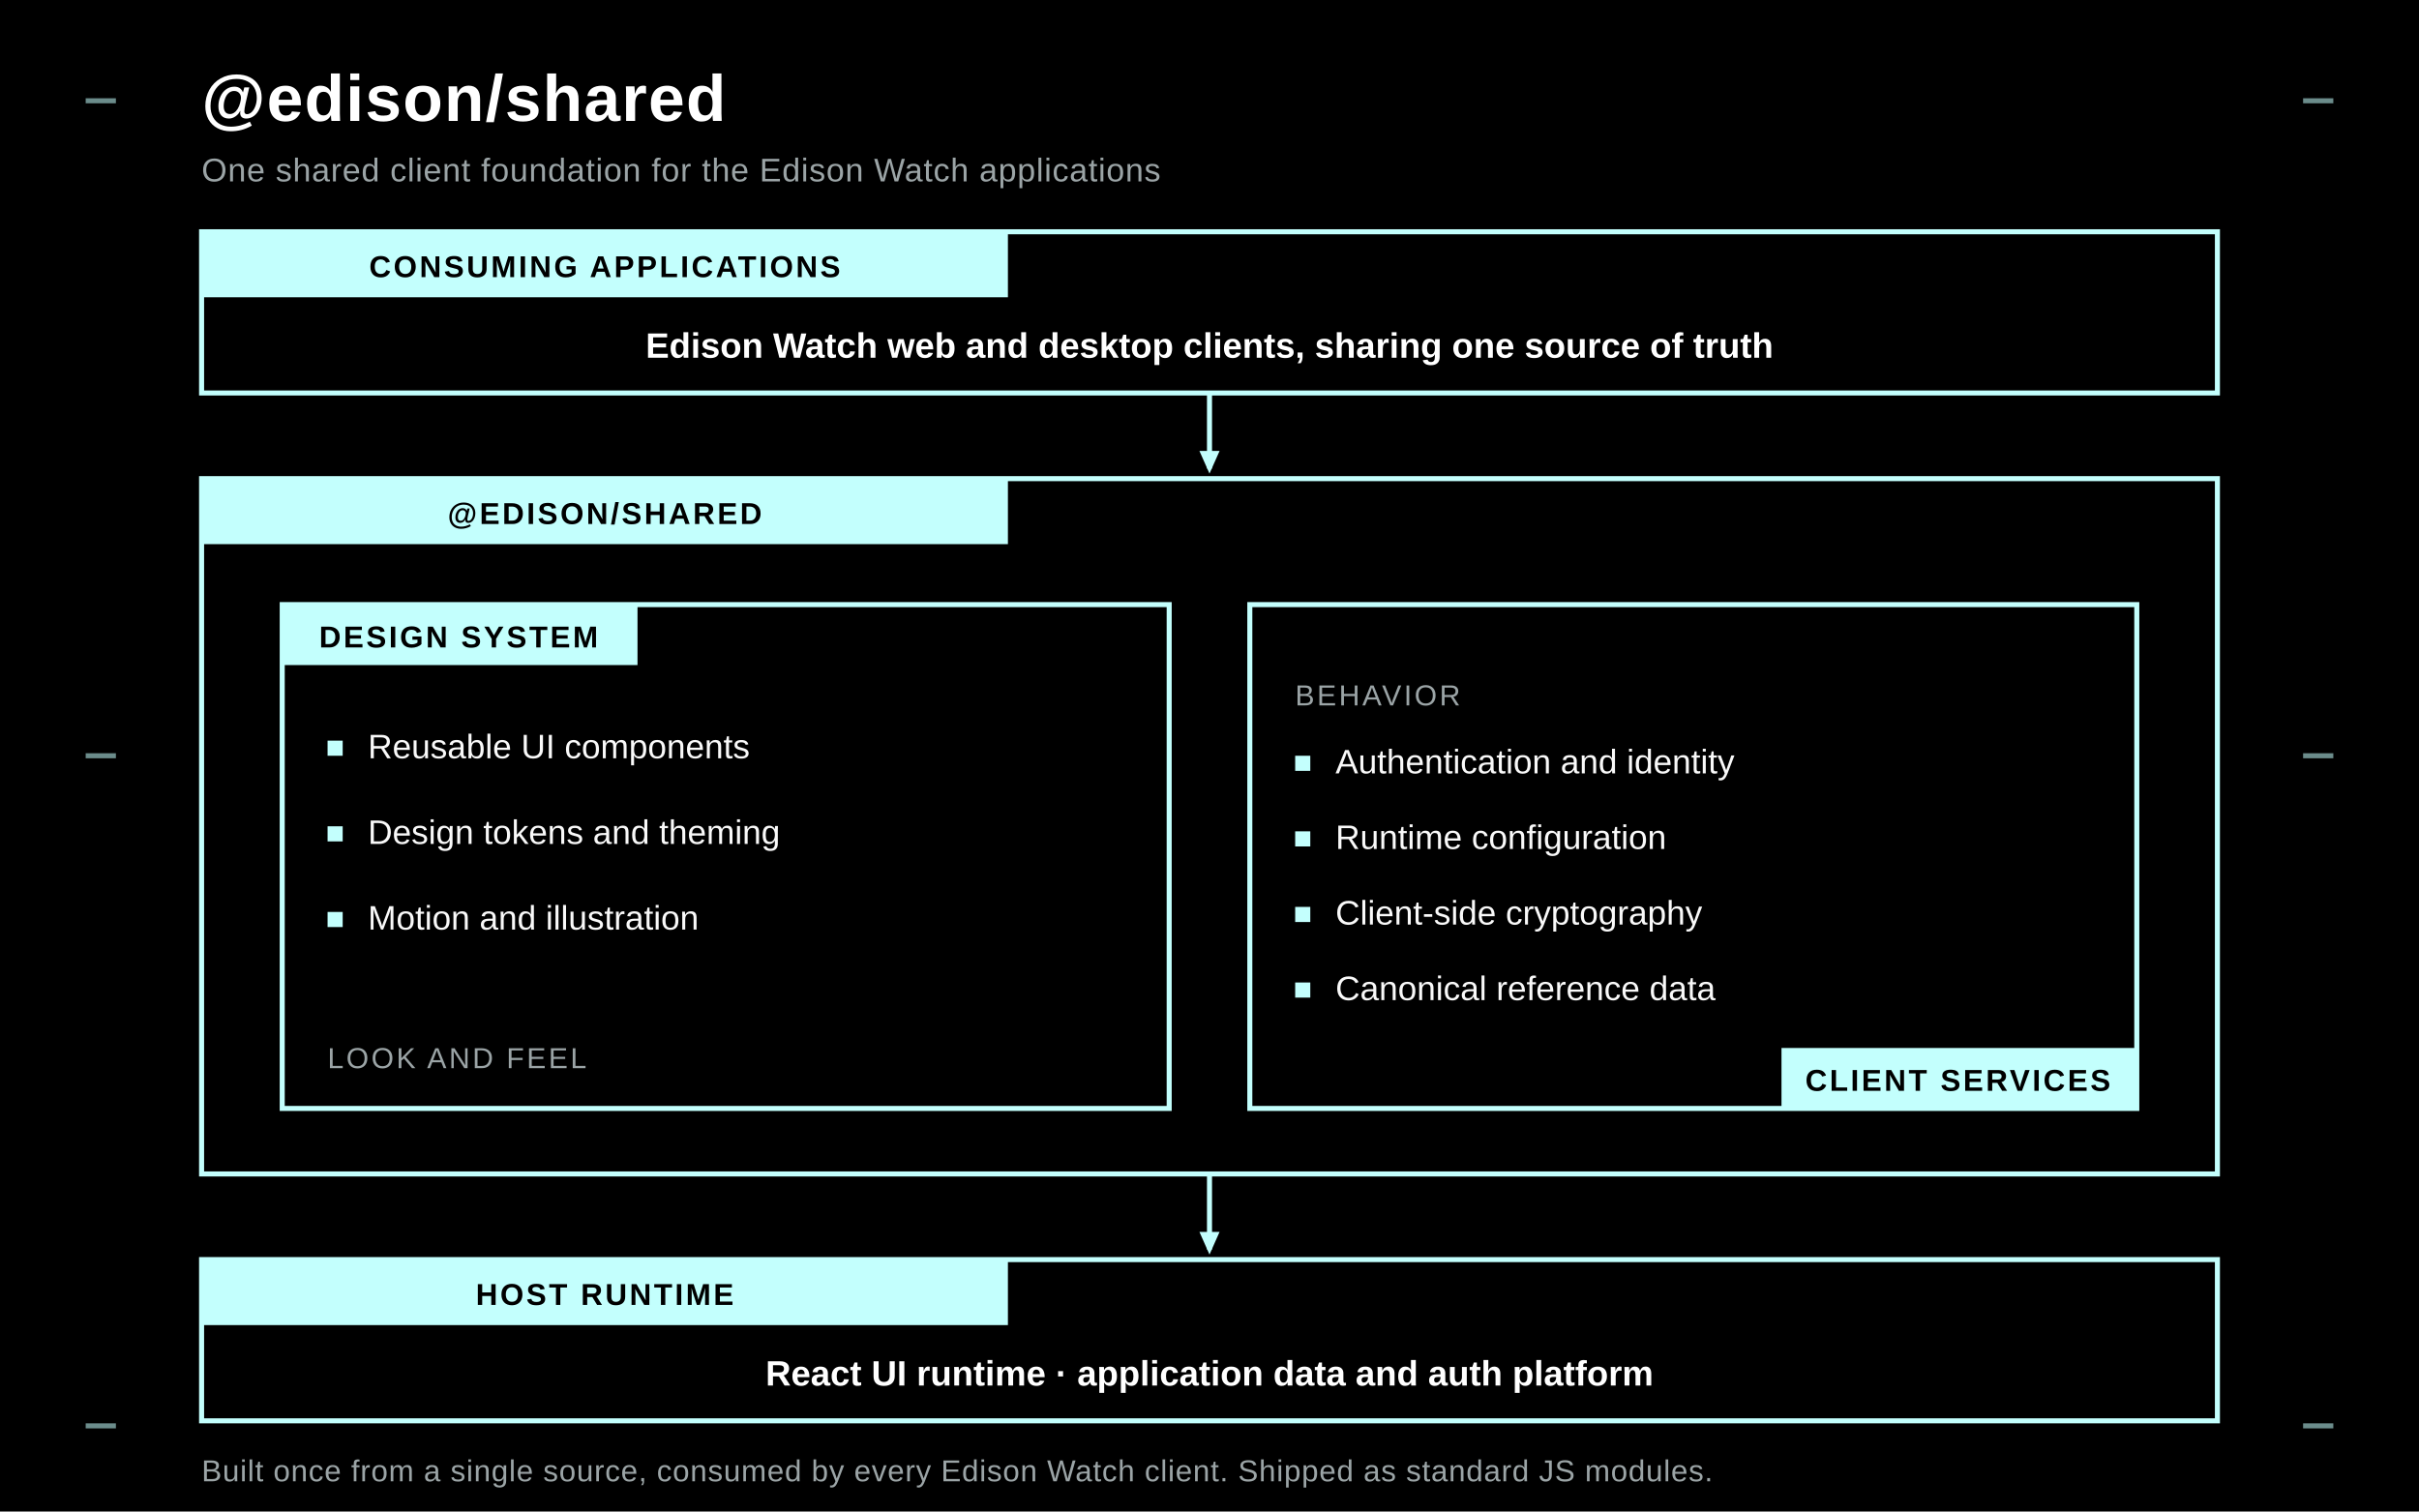
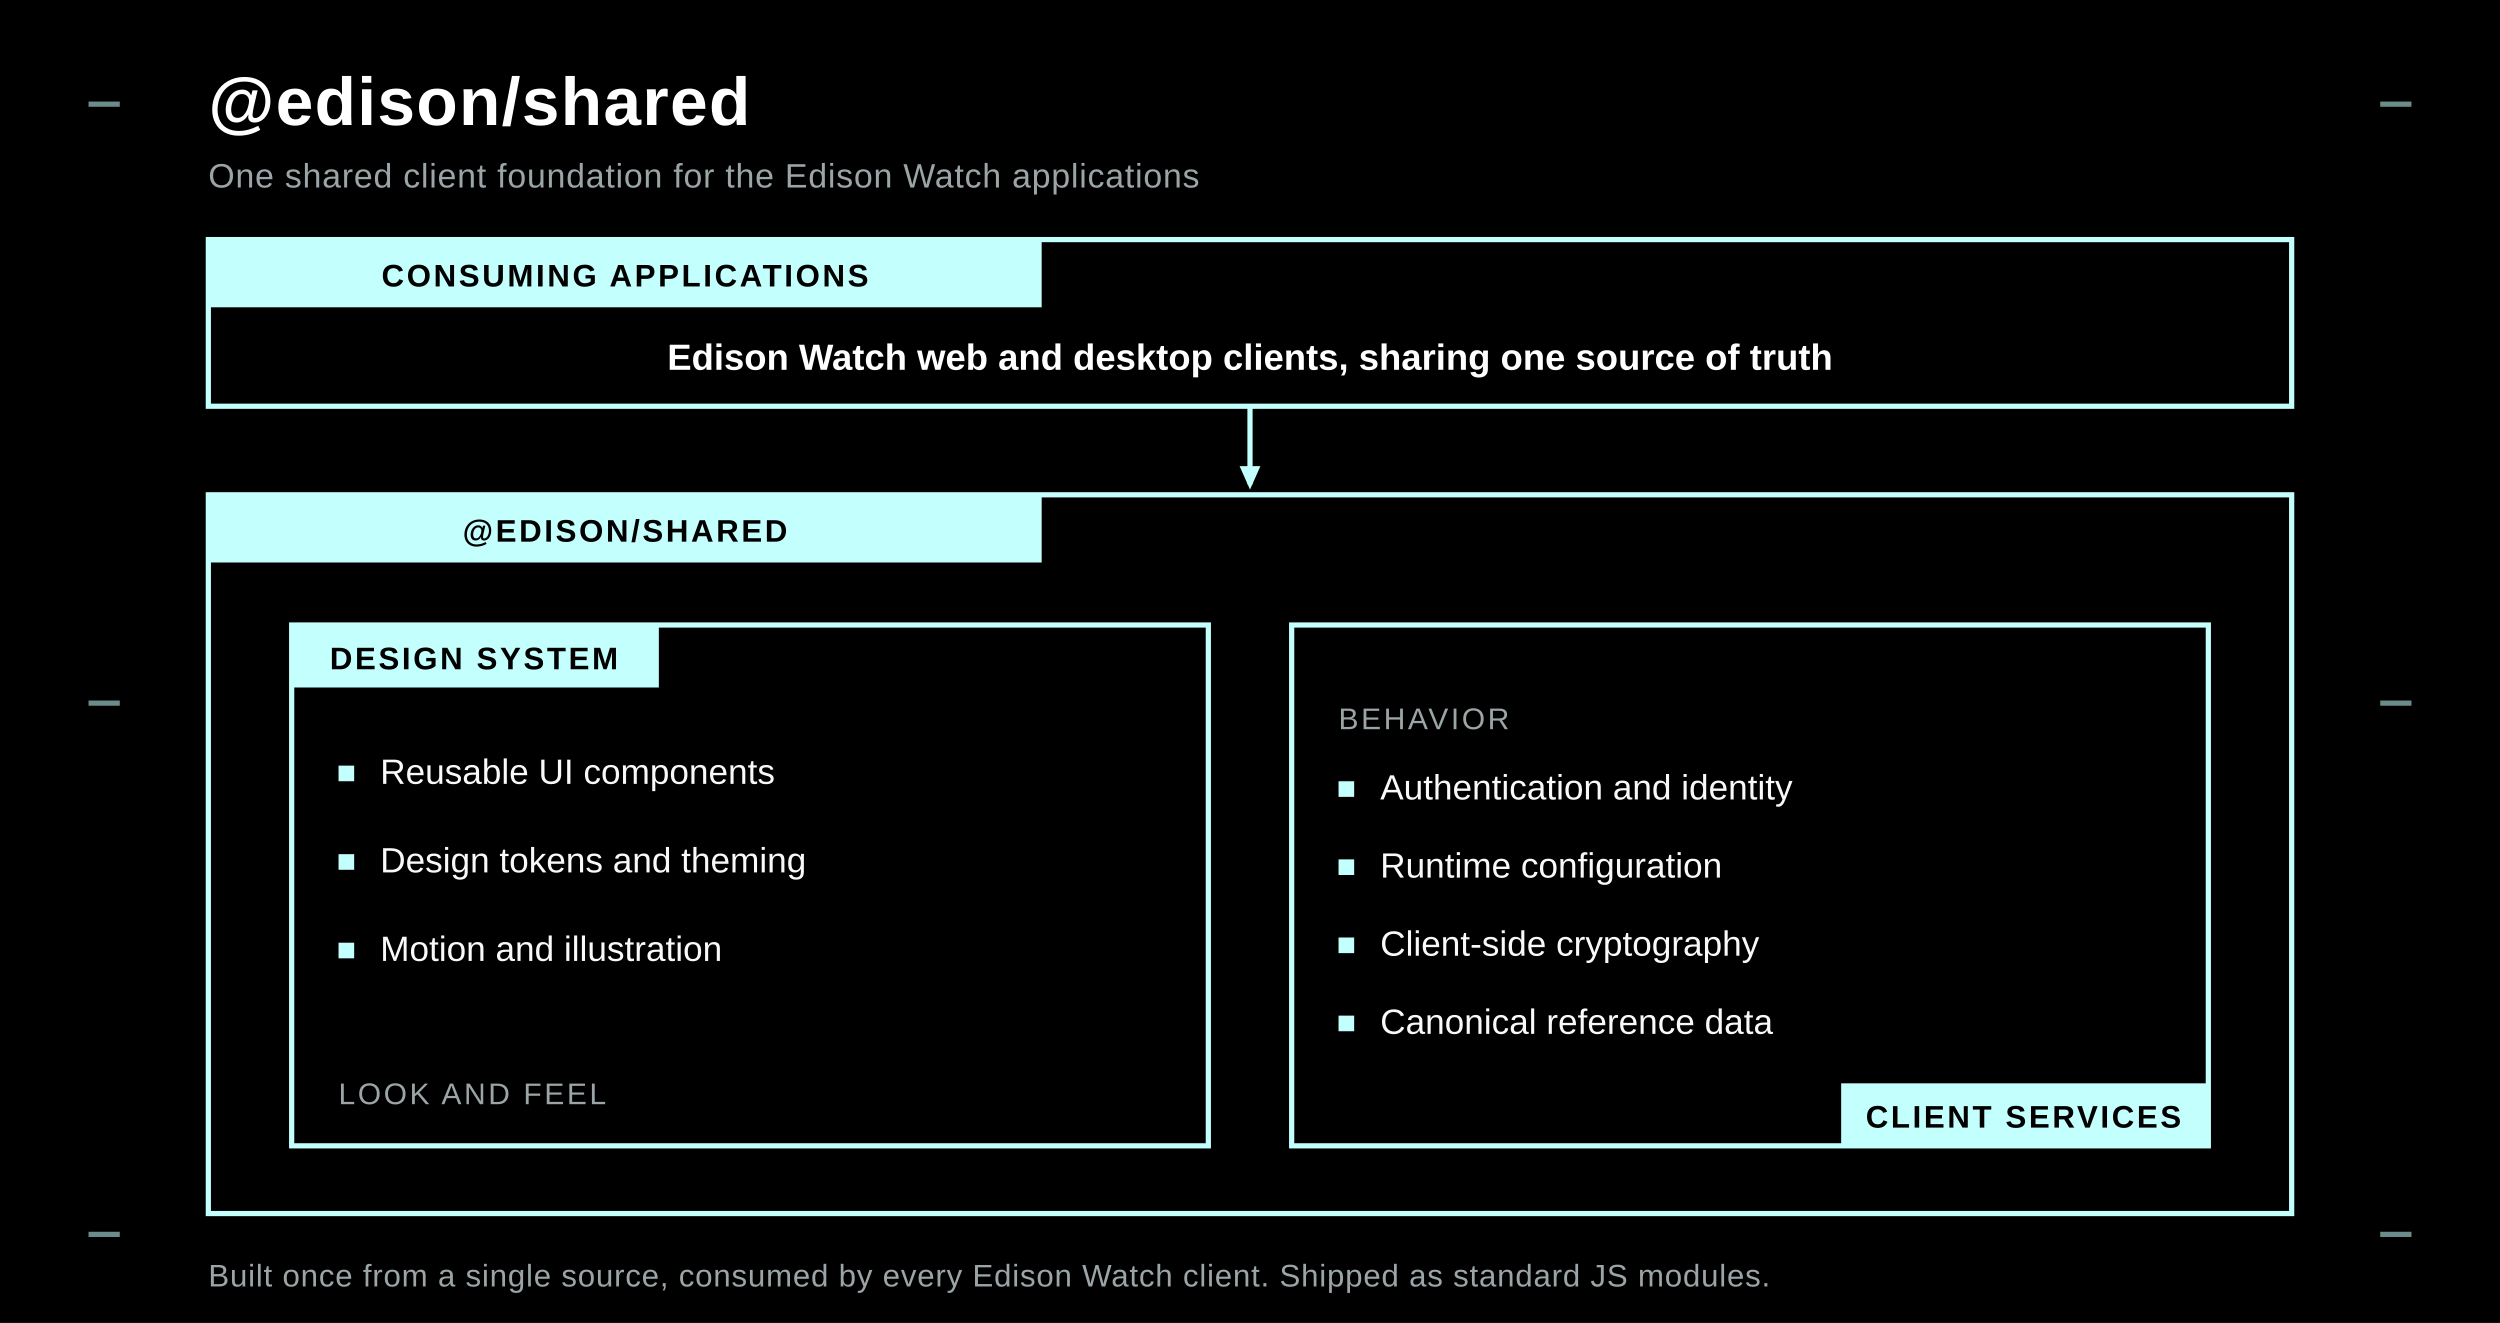
- <svg xmlns="http://www.w3.org/2000/svg" width="960" height="600" viewBox="0 0 960 600" font-family="'Archivo', 'Helvetica Neue', Arial, sans-serif" role="img" aria-label="@edison/shared architecture diagram in the Edison Hackbox style">
+ <svg xmlns="http://www.w3.org/2000/svg" width="960" height="508" viewBox="0 0 960 508" font-family="'Archivo', 'Helvetica Neue', Arial, sans-serif" role="img" aria-label="@edison/shared architecture diagram in the Edison Hackbox style">
  <defs>
    <style>
      .title    { font-size: 26px; font-weight: 800; fill: #FFFFFF; letter-spacing: 0.5px; }
      .subtitle { font-size: 13px; font-weight: 400; fill: #9BA4A6; letter-spacing: 0.3px; }
      .tag-text { font-size: 12px; font-weight: 700; fill: #000000; letter-spacing: 1px; }
      .body     { font-size: 14px; font-weight: 600; fill: #FFFFFF; }
      .item     { font-size: 13.5px; font-weight: 400; fill: #F9F9F9; }
      .caption  { font-size: 11.5px; font-weight: 400; fill: #9BA4A6; letter-spacing: 1px; }
      .foot     { font-size: 12px; font-weight: 400; fill: #9BA4A6; letter-spacing: 0.3px; }
    </style>
    <marker id="cy-arrow" markerWidth="12" markerHeight="12" refX="7" refY="5" orient="auto" markerUnits="userSpaceOnUse">
      <path d="M0,1 L9,5 L0,9 Z" fill="#C3FFFD" />
    </marker>
  </defs>
-   <rect x="0" y="0" width="960" height="600" fill="#000000" />
+   <rect x="0" y="0" width="960" height="508" fill="#000000" />
  <g stroke="#C3FFFD" stroke-width="2" opacity="0.55">
    <line x1="34" y1="40" x2="46" y2="40" />
    <line x1="914" y1="40" x2="926" y2="40" />
-     <line x1="34" y1="300" x2="46" y2="300" />
-     <line x1="914" y1="300" x2="926" y2="300" />
-     <line x1="34" y1="566" x2="46" y2="566" />
-     <line x1="914" y1="566" x2="926" y2="566" />
+     <line x1="34" y1="270" x2="46" y2="270" />
+     <line x1="914" y1="270" x2="926" y2="270" />
+     <line x1="34" y1="474" x2="46" y2="474" />
+     <line x1="914" y1="474" x2="926" y2="474" />
  </g>
  <text x="80" y="48" class="title">@edison/shared</text>
  <text x="80" y="72" class="subtitle">One shared client foundation for the Edison Watch applications</text>
  <rect x="80" y="92" width="800" height="64" fill="none" stroke="#C3FFFD" stroke-width="2" />
  <rect x="80" y="92" width="320" height="26" fill="#C3FFFD" />
  <text x="240" y="110" text-anchor="middle" class="tag-text">CONSUMING APPLICATIONS</text>
  <text x="480" y="142" text-anchor="middle" class="body">Edison Watch web and desktop clients, sharing one source of truth</text>
  <line x1="480" y1="156" x2="480" y2="186" stroke="#C3FFFD" stroke-width="2" marker-end="url(#cy-arrow)" />
  <rect x="80" y="190" width="800" height="276" fill="none" stroke="#C3FFFD" stroke-width="2" />
  <rect x="80" y="190" width="320" height="26" fill="#C3FFFD" />
  <text x="240" y="208" text-anchor="middle" class="tag-text">@EDISON/SHARED</text>
  <rect x="112" y="240" width="352" height="200" fill="none" stroke="#C3FFFD" stroke-width="2" />
  <rect x="112" y="240" width="141" height="24" fill="#C3FFFD" />
  <text x="182" y="257" text-anchor="middle" class="tag-text">DESIGN SYSTEM</text>
  <g>
    <rect x="130" y="294" width="6" height="6" fill="#C3FFFD" />
    <text x="146" y="301" class="item">Reusable UI components</text>
    <rect x="130" y="328" width="6" height="6" fill="#C3FFFD" />
    <text x="146" y="335" class="item">Design tokens and theming</text>
    <rect x="130" y="362" width="6" height="6" fill="#C3FFFD" />
    <text x="146" y="369" class="item">Motion and illustration</text>
  </g>
  <text x="130" y="424" class="caption">LOOK AND FEEL</text>
  <rect x="496" y="240" width="352" height="200" fill="none" stroke="#C3FFFD" stroke-width="2" />
  <rect x="707" y="416" width="141" height="24" fill="#C3FFFD" />
  <text x="777" y="433" text-anchor="middle" class="tag-text">CLIENT SERVICES</text>
  <text x="514" y="280" class="caption">BEHAVIOR</text>
  <g>
    <rect x="514" y="300" width="6" height="6" fill="#C3FFFD" />
    <text x="530" y="307" class="item">Authentication and identity</text>
    <rect x="514" y="330" width="6" height="6" fill="#C3FFFD" />
    <text x="530" y="337" class="item">Runtime configuration</text>
    <rect x="514" y="360" width="6" height="6" fill="#C3FFFD" />
    <text x="530" y="367" class="item">Client-side cryptography</text>
    <rect x="514" y="390" width="6" height="6" fill="#C3FFFD" />
    <text x="530" y="397" class="item">Canonical reference data</text>
  </g>
-   <line x1="480" y1="466" x2="480" y2="496" stroke="#C3FFFD" stroke-width="2" marker-end="url(#cy-arrow)" />
-   <rect x="80" y="500" width="800" height="64" fill="none" stroke="#C3FFFD" stroke-width="2" />
-   <rect x="80" y="500" width="320" height="26" fill="#C3FFFD" />
-   <text x="240" y="518" text-anchor="middle" class="tag-text">HOST RUNTIME</text>
-   <text x="480" y="550" text-anchor="middle" class="body">React UI runtime  ·  application data and auth platform</text>
-   <text x="80" y="588" class="foot">Built once from a single source, consumed by every Edison Watch client. Shipped as standard JS modules.</text>
+   <text x="80" y="494" class="foot">Built once from a single source, consumed by every Edison Watch client. Shipped as standard JS modules.</text>
</svg>
